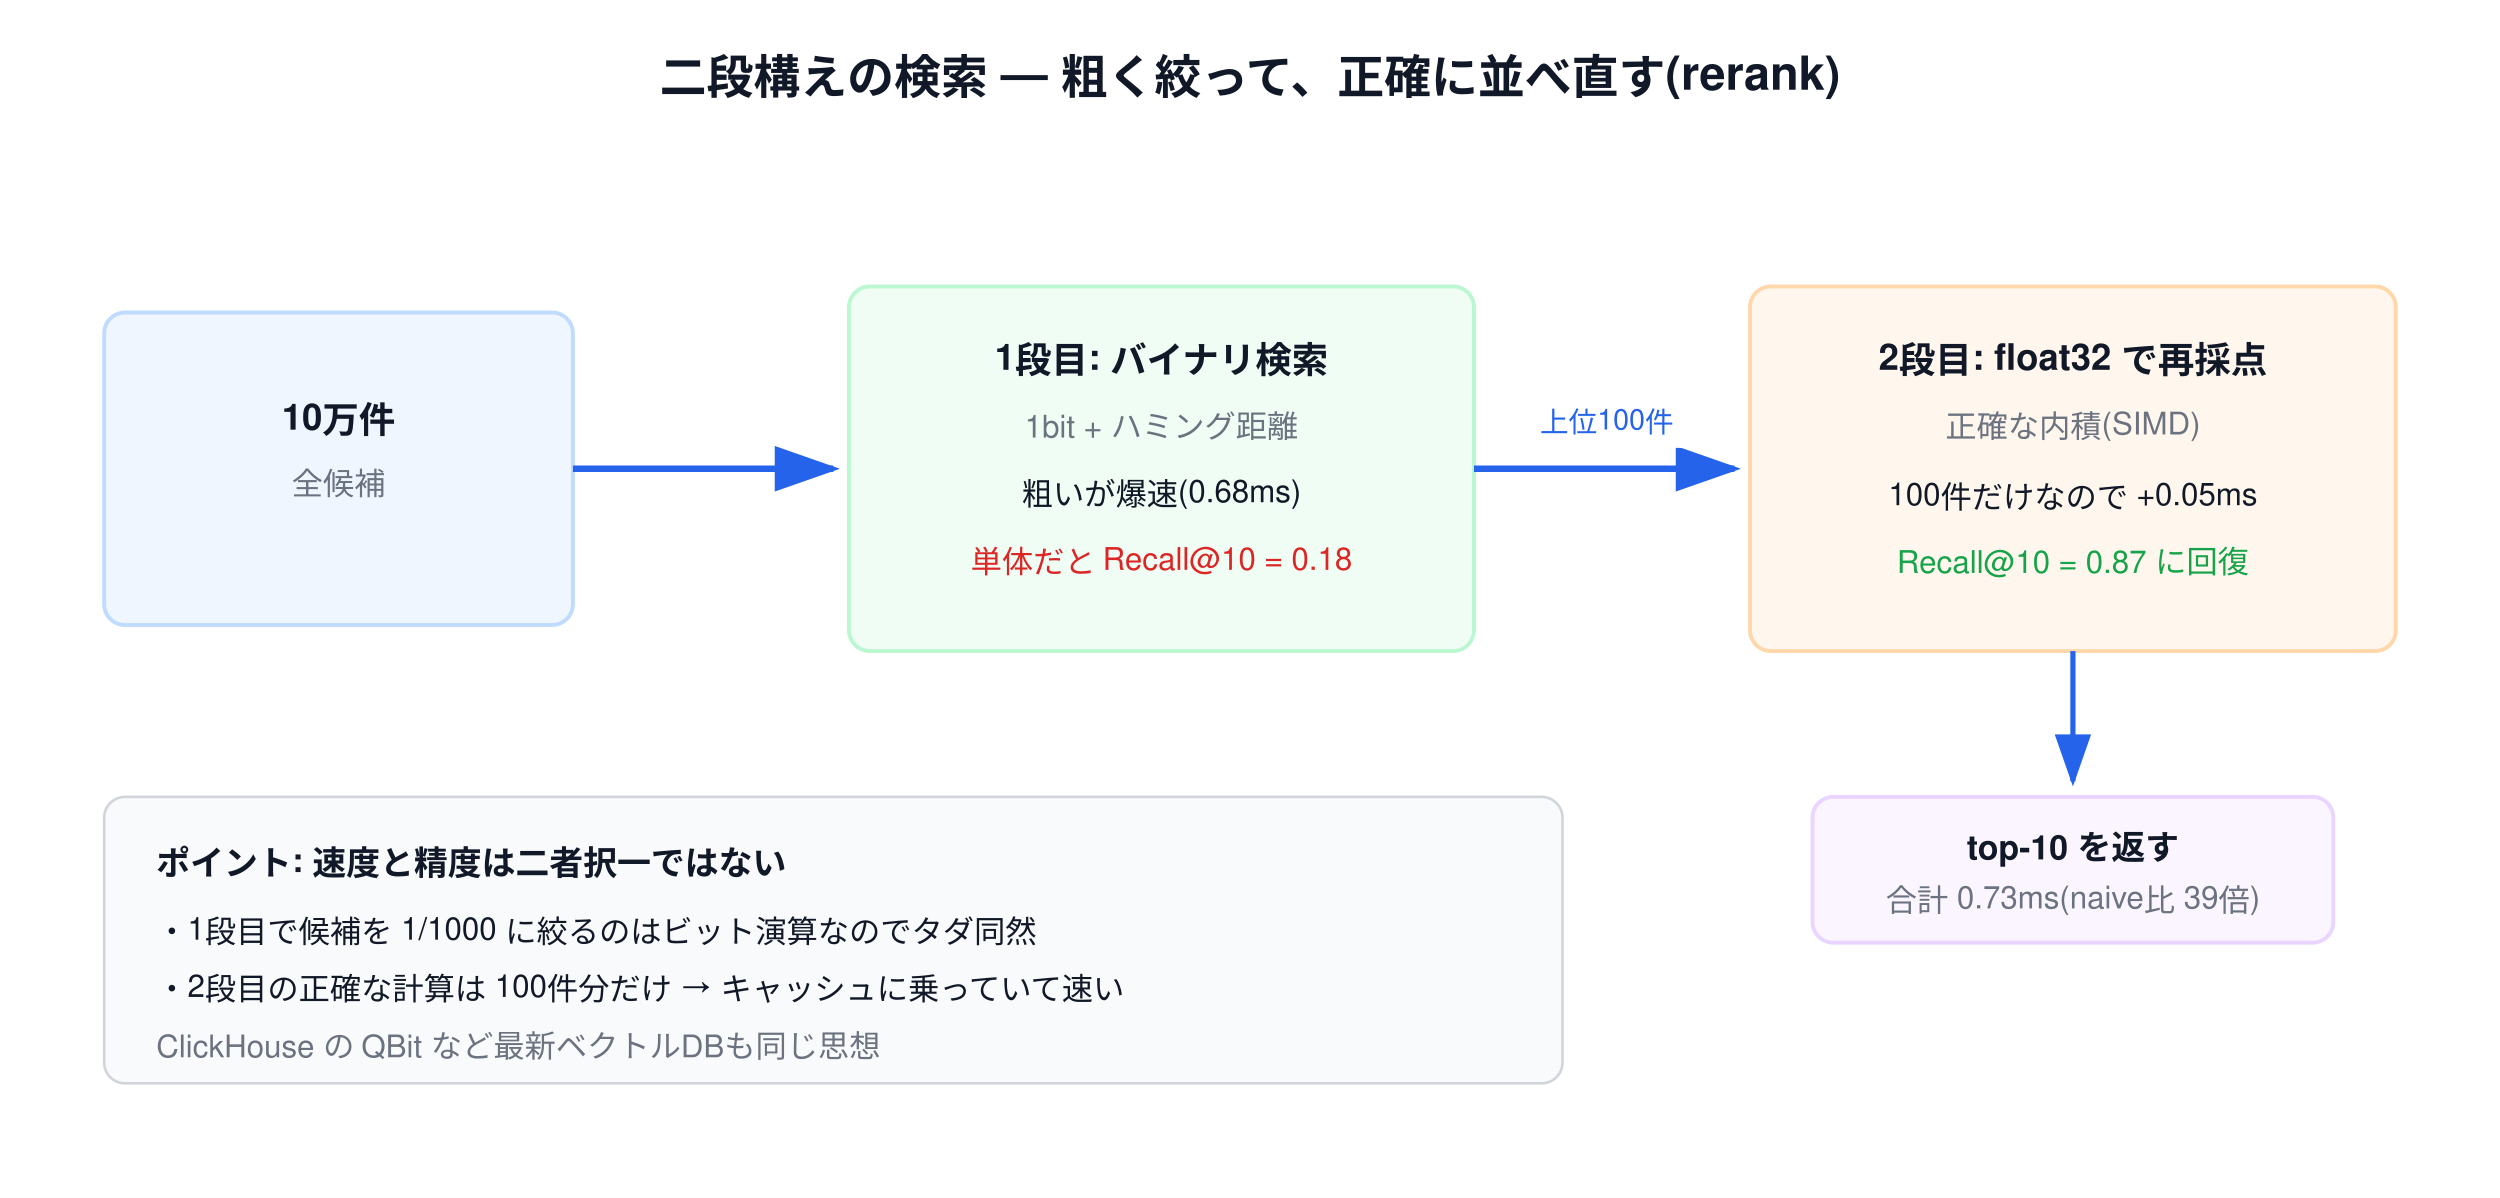
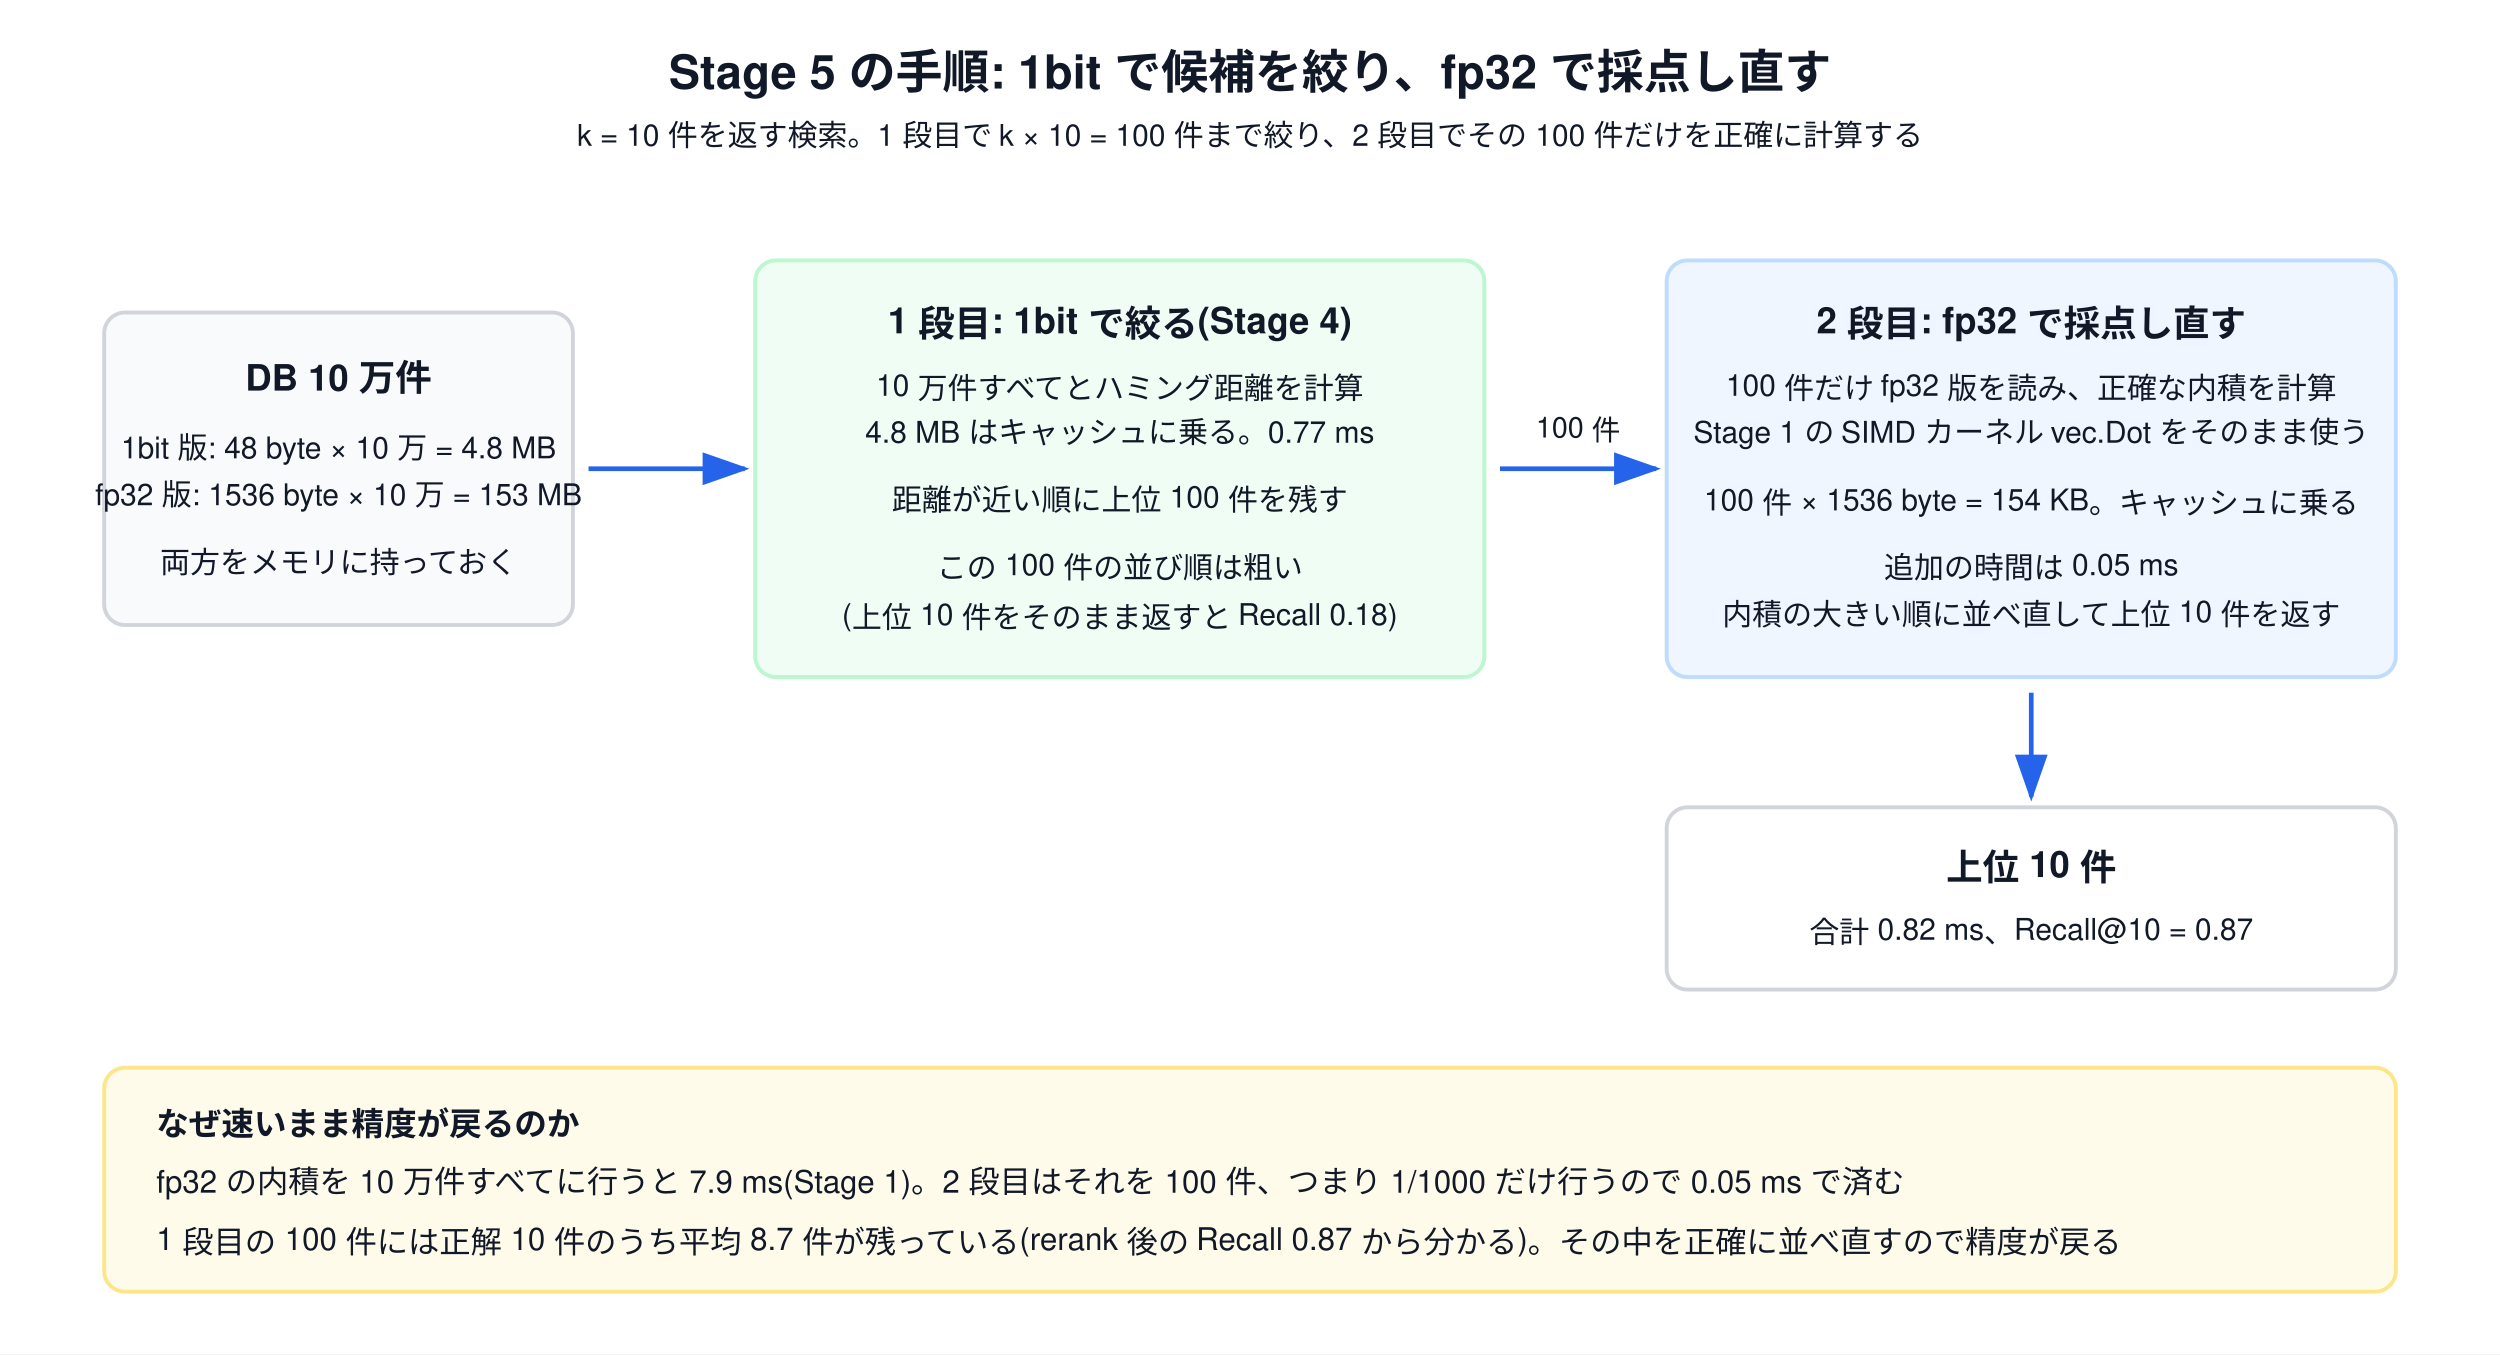
- <svg xmlns="http://www.w3.org/2000/svg" viewBox="0 0 960 460">
+ <svg xmlns="http://www.w3.org/2000/svg" viewBox="0 0 960 520">
  <defs>
    <marker id="ab" markerWidth="10" markerHeight="7" refX="9" refY="3.5" orient="auto">
      <polygon points="0 0, 10 3.5, 0 7" fill="#2563eb" />
    </marker>
  </defs>
-   <style>text{font-family:'Helvetica Neue', Helvetica, Arial, 'Hiragino Sans', 'Hiragino Kaku Gothic ProN', sans-serif;}</style>
-   <rect width="960" height="460" fill="#ffffff" />
-   <text x="480" y="36" font-size="18" font-weight="600" fill="#111827" text-anchor="middle">二段構えの検索 — 粗く絞って、正確に並べ直す(rerank)</text>
-   <rect x="40" y="120" width="180" height="120" rx="8" fill="#eff6ff" stroke="#bfdbfe" stroke-width="1.5" />
-   <text x="130" y="165" font-size="14" font-weight="600" fill="#111827" text-anchor="middle">10万件</text>
-   <text x="130" y="190" font-size="12" fill="#6b7280" text-anchor="middle">全候補</text>
-   <line x1="220" y1="180" x2="320" y2="180" stroke="#2563eb" stroke-width="2.5" marker-end="url(#ab)" />
-   <rect x="326" y="110" width="240" height="140" rx="8" fill="#f0fdf4" stroke="#bbf7d0" stroke-width="1.5" />
-   <text x="446" y="142" font-size="14" font-weight="600" fill="#111827" text-anchor="middle">1段目: バイナリ検索</text>
-   <text x="446" y="168" font-size="12" fill="#6b7280" text-anchor="middle">1bit + ハミング距離</text>
-   <text x="446" y="194" font-size="12" fill="#111827" text-anchor="middle">粗いが爆速(0.68ms)</text>
-   <text x="446" y="220" font-size="12" fill="#dc2626" text-anchor="middle">単体だと Recall@10 = 0.18</text>
-   <line x1="566" y1="180" x2="666" y2="180" stroke="#2563eb" stroke-width="2.5" marker-end="url(#ab)" />
-   <rect x="580" y="152" width="76" height="20" fill="#ffffff" opacity="0.95" />
-   <text x="617" y="166" font-size="11" fill="#2563eb" text-anchor="middle">上位100件</text>
-   <rect x="672" y="110" width="248" height="140" rx="8" fill="#fff7ed" stroke="#fed7aa" stroke-width="1.5" />
-   <text x="796" y="142" font-size="14" font-weight="600" fill="#111827" text-anchor="middle">2段目: float32 で再採点</text>
-   <text x="796" y="168" font-size="12" fill="#6b7280" text-anchor="middle">正確な内積(SIMD)</text>
-   <text x="796" y="194" font-size="12" fill="#111827" text-anchor="middle">100件だけなので +0.05ms</text>
-   <text x="796" y="220" font-size="12" fill="#16a34a" text-anchor="middle">Recall@10 = 0.87 に回復</text>
-   <line x1="796" y1="250" x2="796" y2="300" stroke="#2563eb" stroke-width="2" marker-end="url(#ab)" />
-   <rect x="696" y="306" width="200" height="56" rx="8" fill="#faf5ff" stroke="#e9d5ff" stroke-width="1.5" />
-   <text x="796" y="330" font-size="13" font-weight="600" fill="#111827" text-anchor="middle">top-10 を返す</text>
-   <text x="796" y="350" font-size="12" fill="#6b7280" text-anchor="middle">合計 0.73ms(naive比 39倍)</text>
-   <rect x="40" y="306" width="560" height="110" rx="8" fill="#f9fafb" stroke="#d1d5db" stroke-width="1" />
-   <text x="60" y="336" font-size="13" font-weight="600" fill="#111827">ポイント: 速度と精度は二者択一ではない</text>
-   <text x="60" y="362" font-size="12" fill="#111827">・1段目で候補を 1/1000 に絞るのはビット演算なのでタダ同然</text>
-   <text x="60" y="384" font-size="12" fill="#111827">・2段目の正確な計算は 100件分だけ → キャッシュに乗っていて速い</text>
-   <text x="60" y="406" font-size="12" fill="#6b7280">ClickHouse の QBit など最新ベクトルDBも同じ思想</text>
+   <style>text{font-family:'Helvetica Neue',Helvetica,Arial,'Hiragino Sans','Hiragino Kaku Gothic ProN',sans-serif;fill:#111827}</style>
+   <rect width="960" height="520" fill="#ffffff" />
+   <text x="480" y="34" font-size="18" font-weight="600" text-anchor="middle">Stage 5 の手順: 1bit で候補を絞り、fp32 で採点し直す</text>
+   <text x="480" y="56" font-size="11.5" fill="#6b7280" text-anchor="middle">k = 10 件を返す検索。1 段目で k × 10 = 100 件まで絞り、2 段目でその 100 件だけを正確に計算する</text>
+   <rect x="40" y="120" width="180" height="120" rx="8" fill="#f9fafb" stroke="#d1d5db" stroke-width="1.5" />
+   <text x="130" y="150" font-size="14" font-weight="600" text-anchor="middle">DB 10 万件</text>
+   <text x="130" y="176" font-size="11.5" fill="#6b7280" text-anchor="middle">1bit 版: 48 byte × 10 万 = 4.8 MB</text>
+   <text x="130" y="194" font-size="11.5" fill="#6b7280" text-anchor="middle">fp32 版: 1536 byte × 10 万 = 153 MB</text>
+   <text x="130" y="220" font-size="11.5" fill="#6b7280" text-anchor="middle">両方をメモリに持っておく</text>
+   <line x1="226" y1="180" x2="286" y2="180" stroke="#2563eb" stroke-width="1.8" marker-end="url(#ab)" />
+   <rect x="290" y="100" width="280" height="160" rx="8" fill="#f0fdf4" stroke="#bbf7d0" stroke-width="1.5" />
+   <text x="430" y="128" font-size="14" font-weight="600" text-anchor="middle">1 段目: 1bit で絞る(Stage 4)</text>
+   <text x="430" y="152" font-size="11.5" fill="#374151" text-anchor="middle">10 万件すべてとハミング距離を計算</text>
+   <text x="430" y="170" font-size="11.5" fill="#374151" text-anchor="middle">4.8 MB はキャッシュに乗る。0.77 ms</text>
+   <text x="430" y="196" font-size="11.5" fill="#374151" text-anchor="middle">距離が近い順に上位 100 件を残す</text>
+   <text x="430" y="222" font-size="11.5" fill="#dc2626" text-anchor="middle">この 100 件の並び順は粗い</text>
+   <text x="430" y="240" font-size="11.5" fill="#dc2626" text-anchor="middle">(上位 10 件をそのまま返すと Recall 0.18)</text>
+   <line x1="576" y1="180" x2="636" y2="180" stroke="#2563eb" stroke-width="1.8" marker-end="url(#ab)" />
+   <text x="606" y="168" font-size="11" fill="#2563eb" text-anchor="middle">100 件</text>
+   <rect x="640" y="100" width="280" height="160" rx="8" fill="#eff6ff" stroke="#bfdbfe" stroke-width="1.5" />
+   <text x="780" y="128" font-size="14" font-weight="600" text-anchor="middle">2 段目: fp32 で採点し直す</text>
+   <text x="780" y="152" font-size="11.5" fill="#374151" text-anchor="middle">100 件だけ fp32 版を読み、正確な内積を計算</text>
+   <text x="780" y="170" font-size="11.5" fill="#374151" text-anchor="middle">Stage 1 の SIMD カーネル vec.Dot をそのまま使う</text>
+   <text x="780" y="196" font-size="11.5" fill="#374151" text-anchor="middle">100 件 × 1536 byte = 154 KB。キャッシュに乗る</text>
+   <text x="780" y="222" font-size="11.5" fill="#16a34a" text-anchor="middle">追加の時間は 0.05 ms</text>
+   <text x="780" y="240" font-size="11.5" fill="#16a34a" text-anchor="middle">内積の大きい順に並べ直して上位 10 件を返す</text>
+   <line x1="780" y1="266" x2="780" y2="306" stroke="#2563eb" stroke-width="1.8" marker-end="url(#ab)" />
+   <rect x="640" y="310" width="280" height="70" rx="8" fill="#ffffff" stroke="#d1d5db" stroke-width="1.5" />
+   <text x="780" y="338" font-size="14" font-weight="600" text-anchor="middle">上位 10 件</text>
+   <text x="780" y="362" font-size="11.5" fill="#374151" text-anchor="middle">合計 0.82 ms、Recall@10 = 0.87</text>
+   <rect x="40" y="410" width="880" height="86" rx="8" fill="#fffbeb" stroke="#fde68a" stroke-width="1.5" />
+   <text x="60" y="436" font-size="12.5" font-weight="600">なぜ速いまま精度が戻るのか</text>
+   <text x="60" y="458" font-size="12">fp32 の内積を 10 万件すべてに行うと 7.9 ms(Stage 1)。2 段目はそれを 100 件、つまり 1/1000 だけ行うので 0.05 ms で済む</text>
+   <text x="60" y="480" font-size="12">1 段目の 100 件には正解 10 件のうち平均 8.7 件が残っている(rerank 後の Recall 0.87 から分かる)。その中を正確に並べ直すので精度が戻る</text>
</svg>
